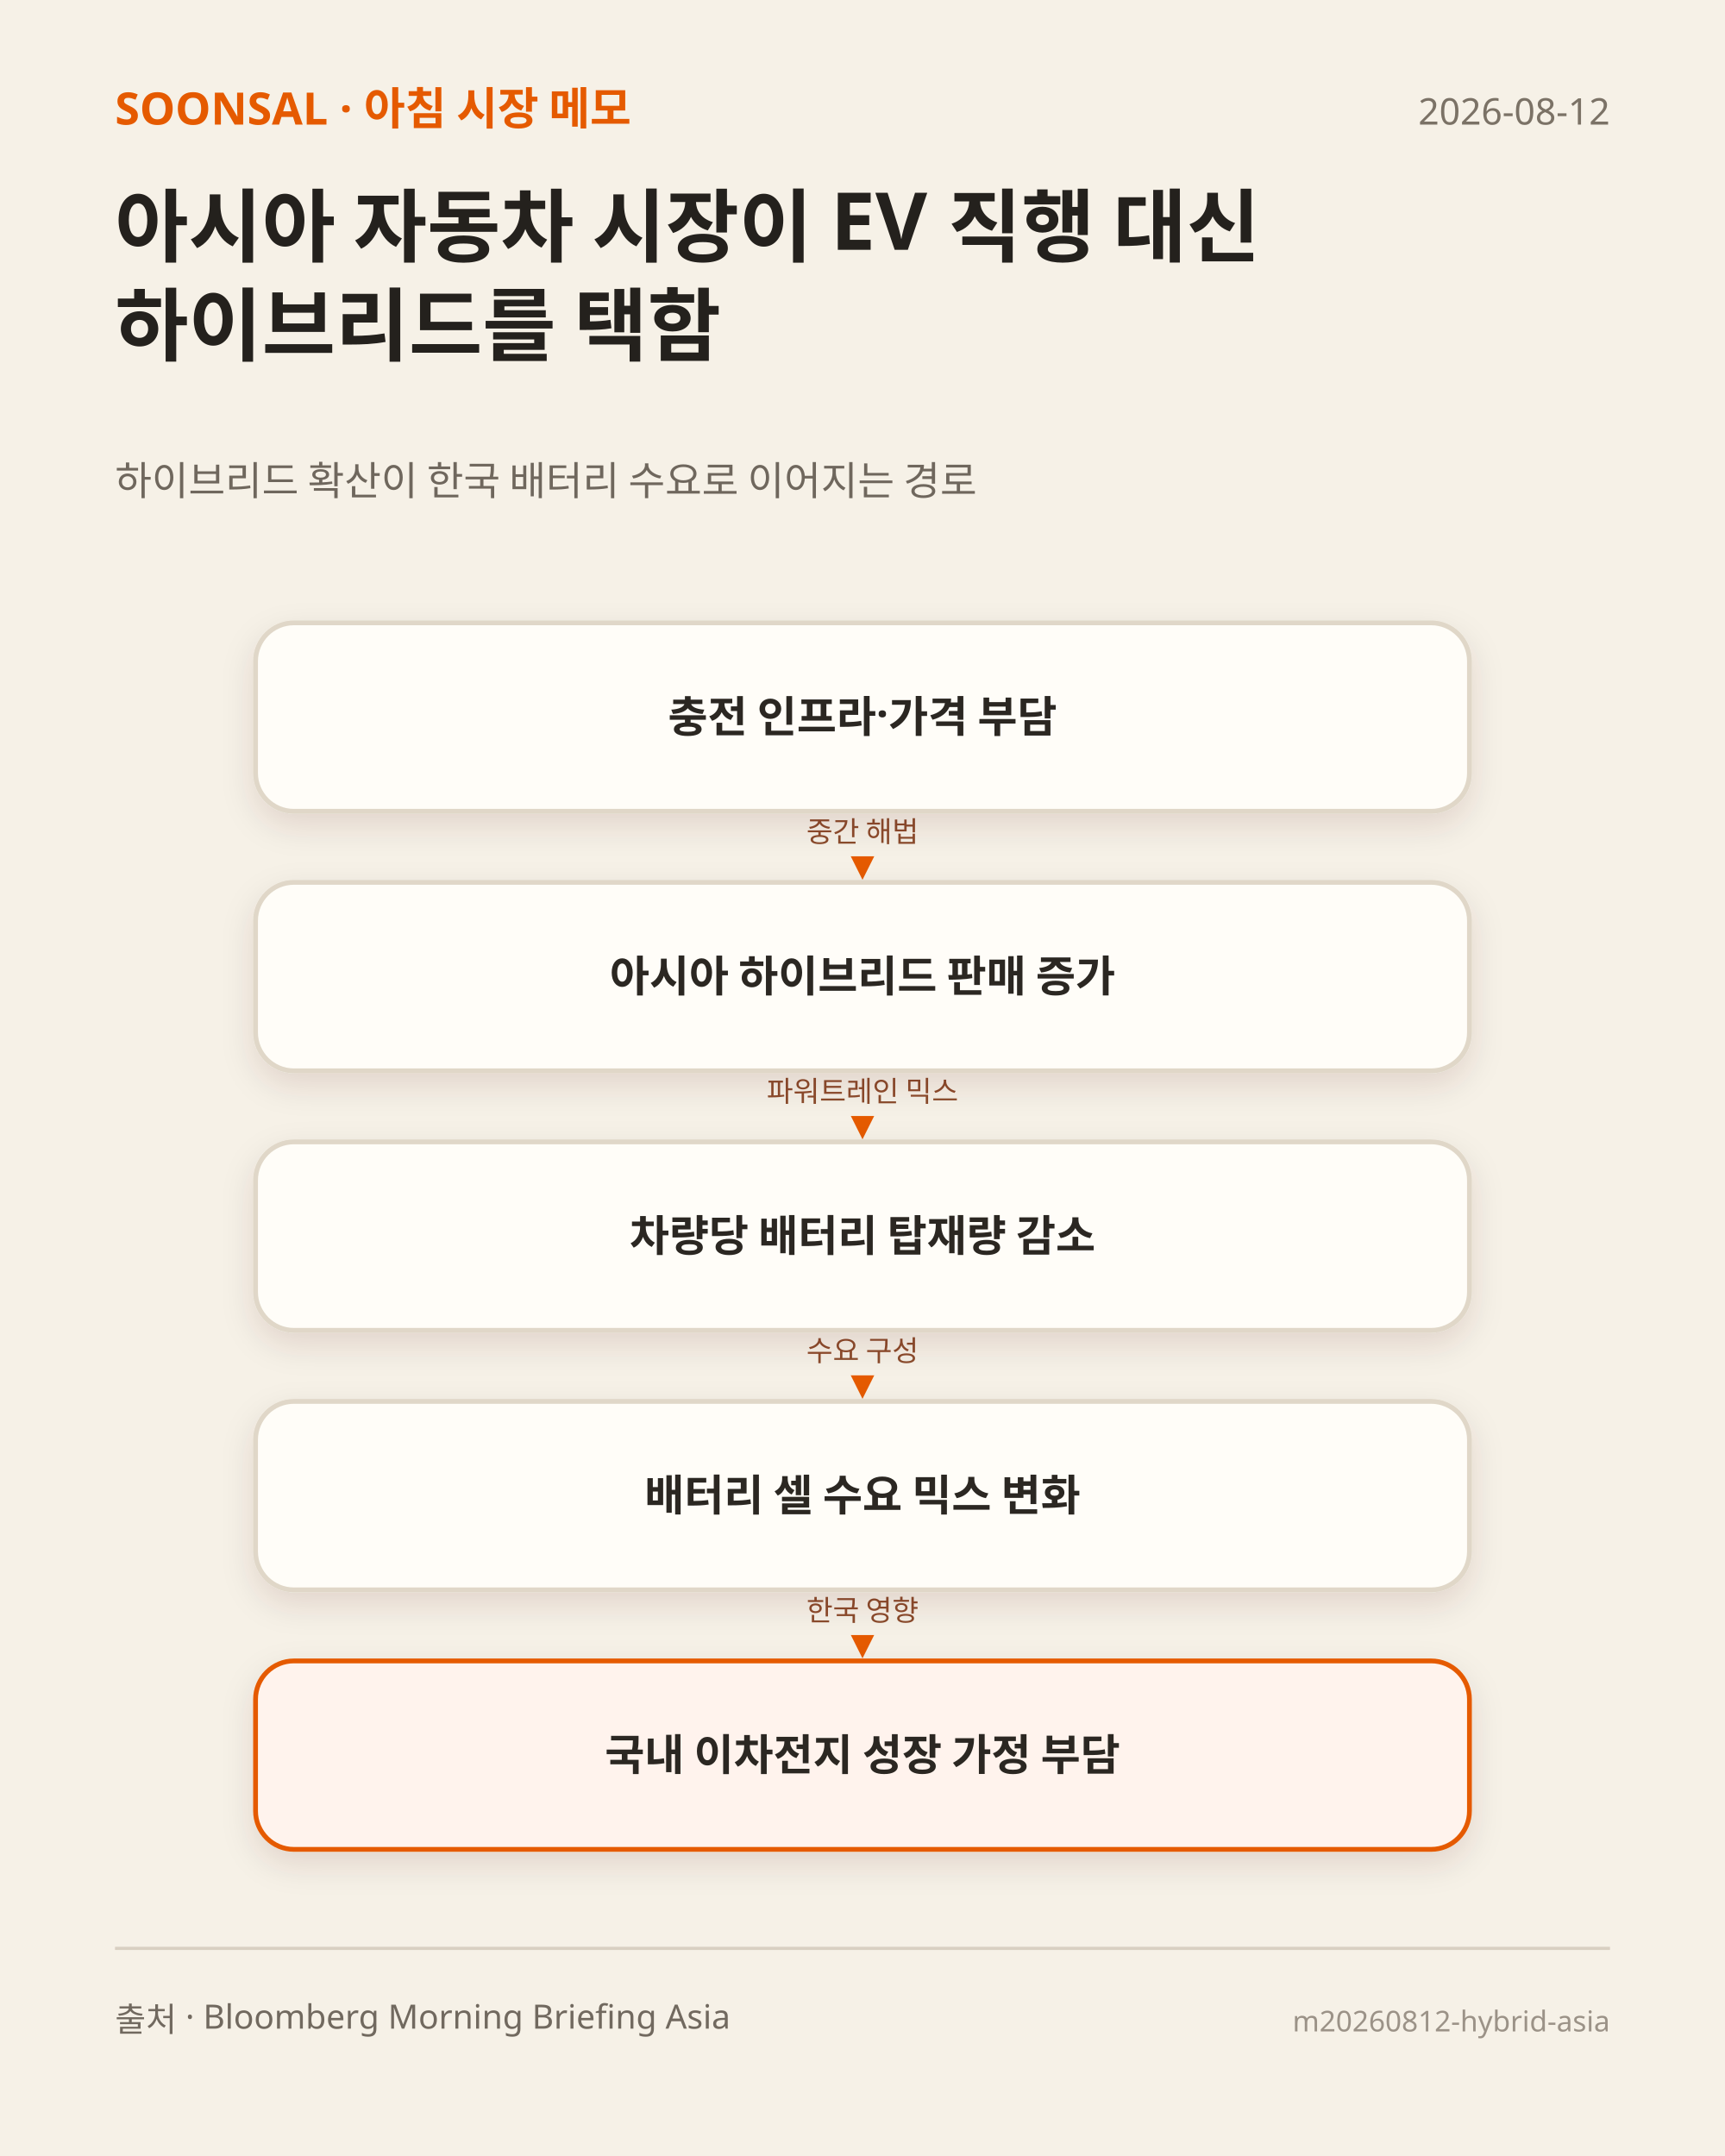
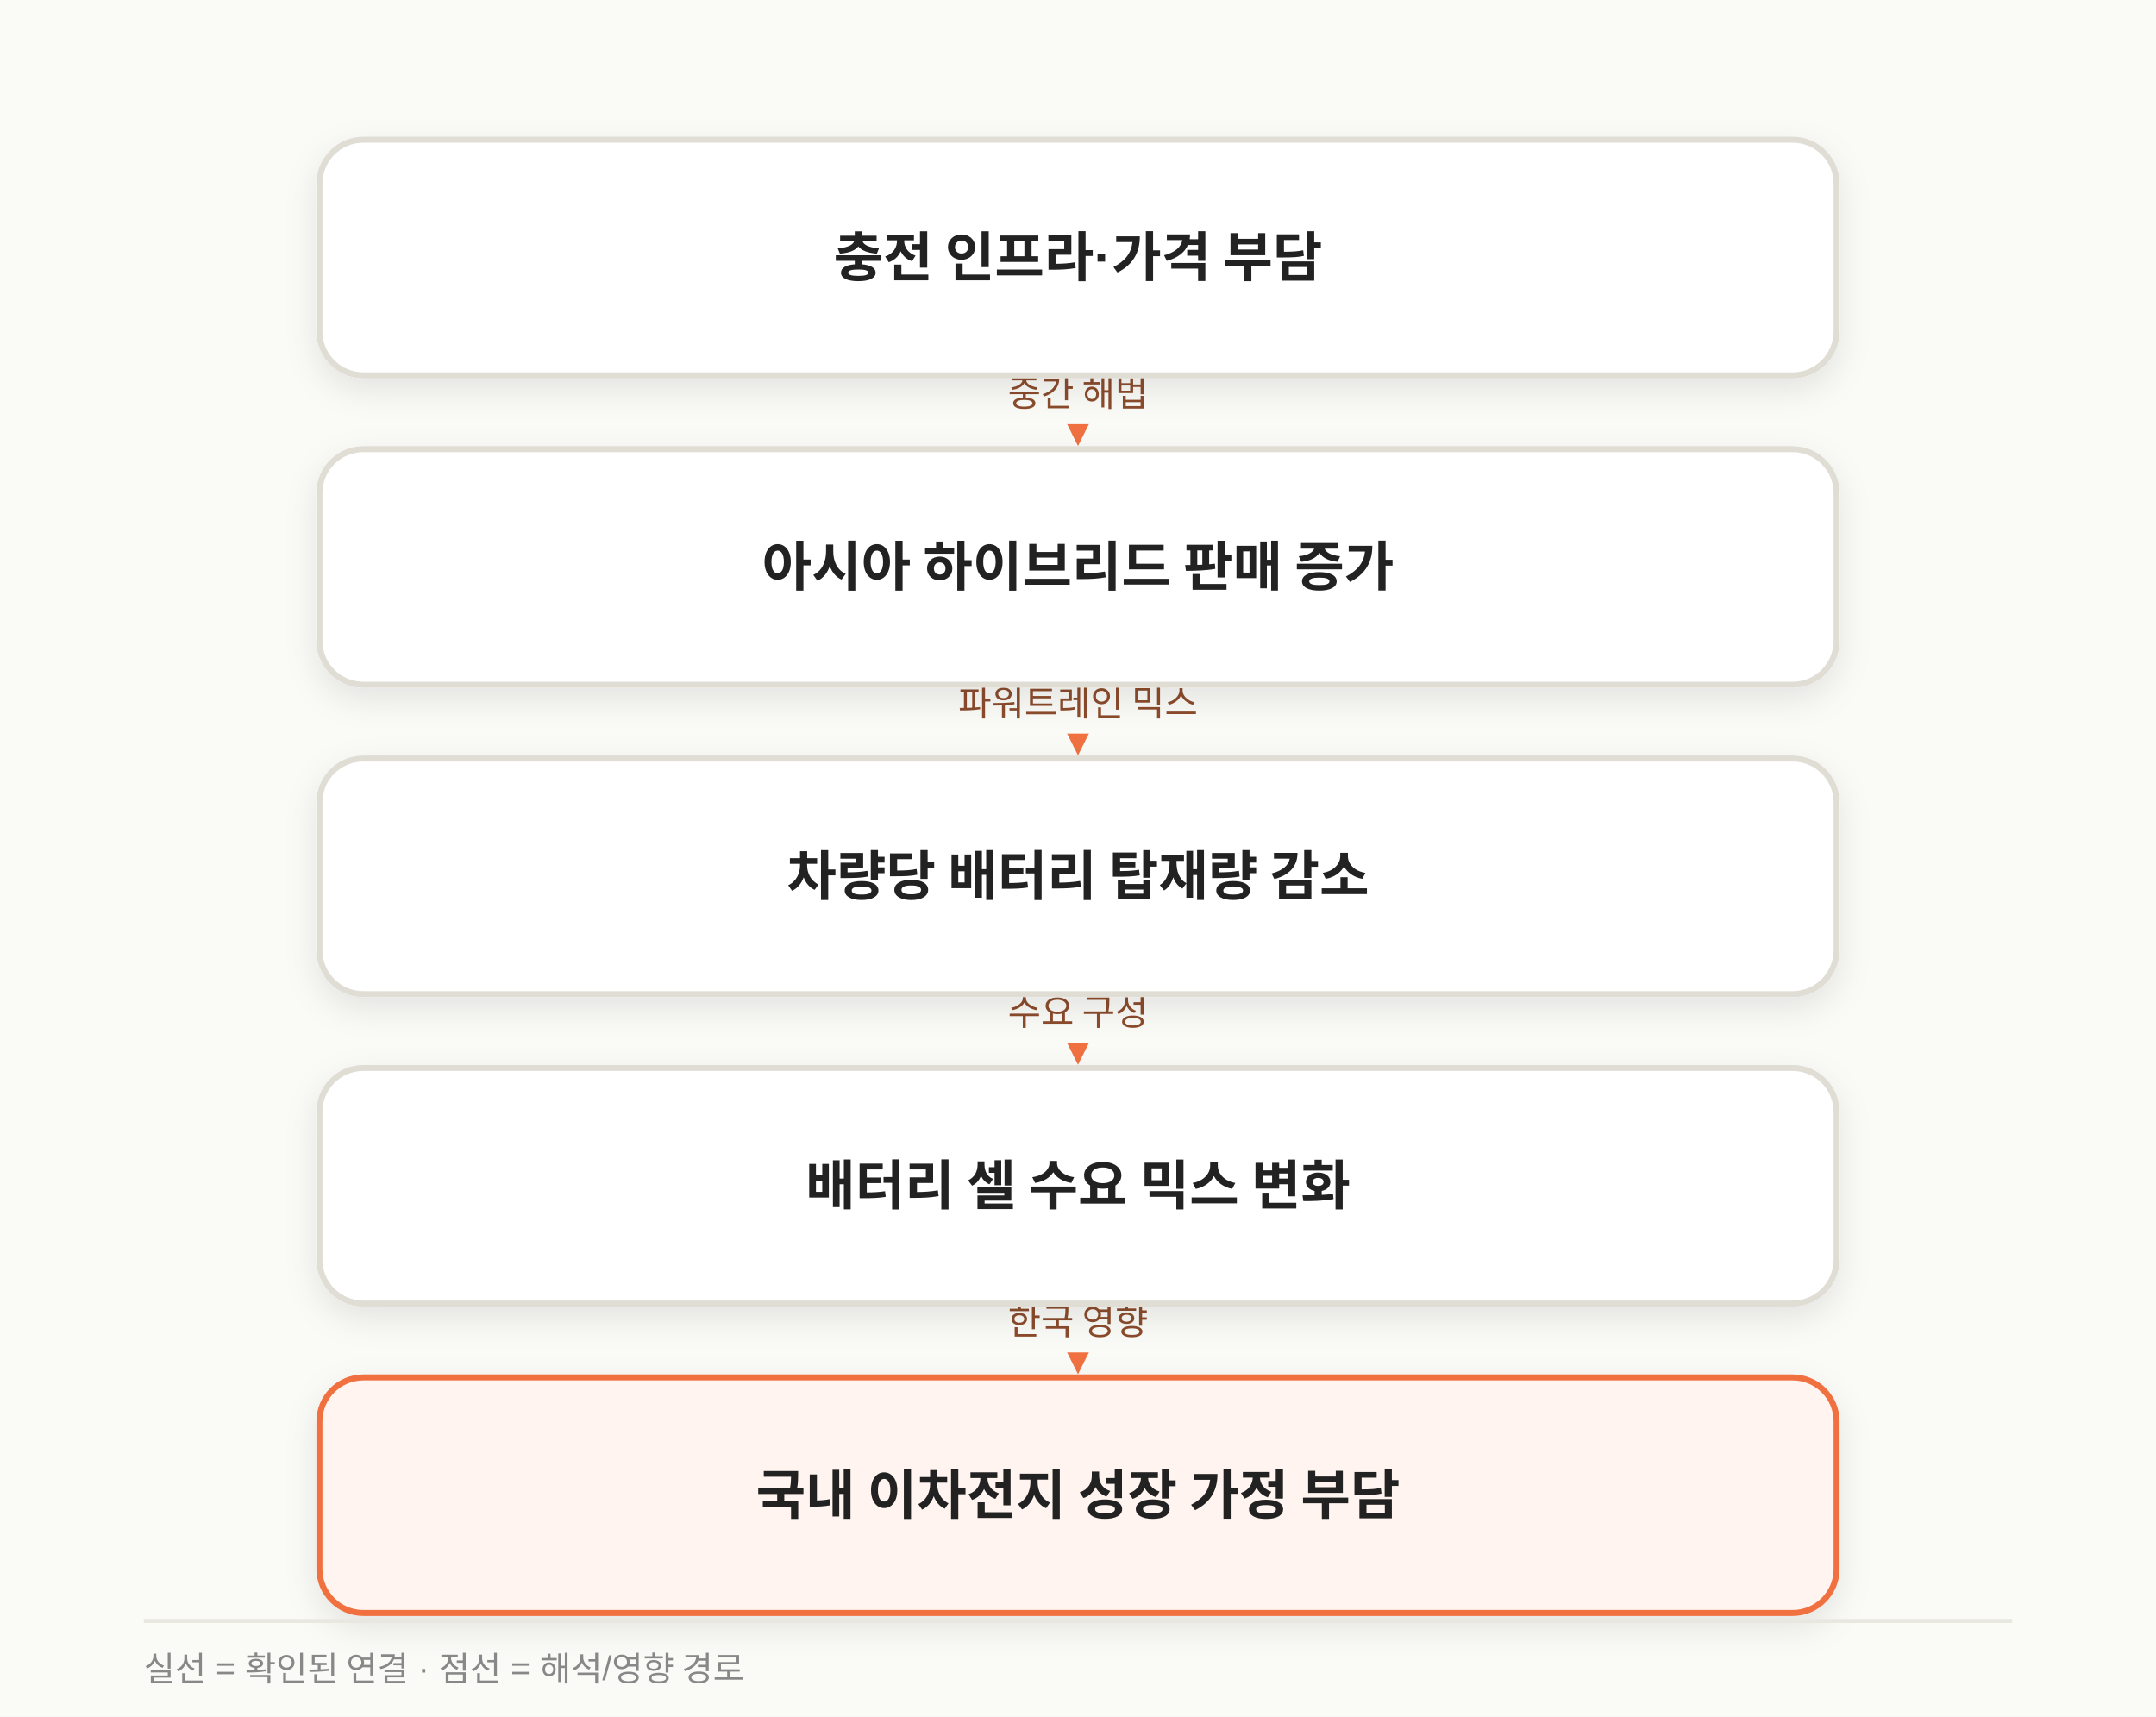
- <svg xmlns="http://www.w3.org/2000/svg" width="1080" height="1350" viewBox="0 0 1080 1350">
+ <svg xmlns="http://www.w3.org/2000/svg" width="1080" height="860" viewBox="0 0 1080 860">
  <defs>
    <filter id="shadow" x="-20%" y="-20%" width="140%" height="160%">
-       <feDropShadow dx="0" dy="8" stdDeviation="10" flood-color="#442718" flood-opacity=".12" />
+       <feDropShadow dx="0" dy="6" stdDeviation="8" flood-color="#111111" flood-opacity=".09" />
    </filter>
    <marker id="arrow" viewBox="0 0 10 10" refX="8" refY="5" markerWidth="8" markerHeight="8" orient="auto-start-reverse">
-       <path d="M 0 0 L 10 5 L 0 10 z" fill="#E55A00" />
+       <path d="M 0 0 L 10 5 L 0 10 z" fill="#F07040" />
    </marker>
  </defs>
-   <rect width="1080" height="1350" fill="#F6F1E7" />
-   <text x="72" y="78" font-family="Apple SD Gothic Neo,Malgun Gothic,sans-serif" font-size="28" font-weight="700" fill="#E55A00">SOONSAL · 아침 시장 메모</text>
-   <text x="1008" y="78" text-anchor="end" font-family="Apple SD Gothic Neo,Malgun Gothic,sans-serif" font-size="23" fill="#7B7266">2026-08-12</text>
-   <text x="72" y="160" font-family="Apple SD Gothic Neo,Malgun Gothic,sans-serif" font-size="50" font-weight="700" fill="#24211D">아시아 자동차 시장이 EV 직행 대신</text>
-   <text x="72" y="222" font-family="Apple SD Gothic Neo,Malgun Gothic,sans-serif" font-size="50" font-weight="700" fill="#24211D">하이브리드를 택함</text>
-   <text x="72" y="310" font-family="Apple SD Gothic Neo,Malgun Gothic,sans-serif" font-size="25" fill="#6F675D">하이브리드 확산이 한국 배터리 수요로 이어지는 경로</text>
-   <path d="M 540.0 508.0 C 540.0 530.2, 540.0 530.2, 540.0 544.5" fill="none" stroke="#E55A00" stroke-width="4" stroke-dasharray="12 10" marker-end="url(#arrow)" />
-   <rect x="468.0" y="500.2" width="144" height="36" rx="18" fill="#F6F1E7" />
-   <text x="540.0" y="527.2" text-anchor="middle" font-family="Apple SD Gothic Neo,Malgun Gothic,sans-serif" font-size="18" fill="#8B4B2C">중간 해법</text>
-   <path d="M 540.0 670.5 C 540.0 692.8, 540.0 692.8, 540.0 707.0" fill="none" stroke="#E55A00" stroke-width="4" stroke-dasharray="12 10" marker-end="url(#arrow)" />
-   <rect x="468.0" y="662.8" width="144" height="36" rx="18" fill="#F6F1E7" />
-   <text x="540.0" y="689.8" text-anchor="middle" font-family="Apple SD Gothic Neo,Malgun Gothic,sans-serif" font-size="18" fill="#8B4B2C">파워트레인 믹스</text>
-   <path d="M 540.0 833.0 C 540.0 855.2, 540.0 855.2, 540.0 869.5" fill="none" stroke="#E55A00" stroke-width="4" stroke-dasharray="12 10" marker-end="url(#arrow)" />
-   <rect x="468.0" y="825.2" width="144" height="36" rx="18" fill="#F6F1E7" />
-   <text x="540.0" y="852.2" text-anchor="middle" font-family="Apple SD Gothic Neo,Malgun Gothic,sans-serif" font-size="18" fill="#8B4B2C">수요 구성</text>
-   <path d="M 540.0 995.5 C 540.0 1017.8, 540.0 1017.8, 540.0 1032.0" fill="none" stroke="#E55A00" stroke-width="4" stroke-dasharray="12 10" marker-end="url(#arrow)" />
-   <rect x="468.0" y="987.8" width="144" height="36" rx="18" fill="#F6F1E7" />
-   <text x="540.0" y="1014.8" text-anchor="middle" font-family="Apple SD Gothic Neo,Malgun Gothic,sans-serif" font-size="18" fill="#8B4B2C">한국 영향</text>
-   <rect x="160.0" y="390.0" width="760.0" height="118" rx="24" fill="#FFFDF8" stroke="#E0D7C8" stroke-width="3" filter="url(#shadow)" />
-   <text x="540.0" y="449.0" text-anchor="middle" dominant-baseline="middle" font-family="Apple SD Gothic Neo,Malgun Gothic,sans-serif" font-size="27" font-weight="700" fill="#2B2722">충전 인프라·가격 부담</text>
-   <rect x="160.0" y="552.5" width="760.0" height="118" rx="24" fill="#FFFDF8" stroke="#E0D7C8" stroke-width="3" filter="url(#shadow)" />
-   <text x="540.0" y="611.5" text-anchor="middle" dominant-baseline="middle" font-family="Apple SD Gothic Neo,Malgun Gothic,sans-serif" font-size="27" font-weight="700" fill="#2B2722">아시아 하이브리드 판매 증가</text>
-   <rect x="160.0" y="715.0" width="760.0" height="118" rx="24" fill="#FFFDF8" stroke="#E0D7C8" stroke-width="3" filter="url(#shadow)" />
-   <text x="540.0" y="774.0" text-anchor="middle" dominant-baseline="middle" font-family="Apple SD Gothic Neo,Malgun Gothic,sans-serif" font-size="27" font-weight="700" fill="#2B2722">차량당 배터리 탑재량 감소</text>
-   <rect x="160.0" y="877.5" width="760.0" height="118" rx="24" fill="#FFFDF8" stroke="#E0D7C8" stroke-width="3" filter="url(#shadow)" />
-   <text x="540.0" y="936.5" text-anchor="middle" dominant-baseline="middle" font-family="Apple SD Gothic Neo,Malgun Gothic,sans-serif" font-size="27" font-weight="700" fill="#2B2722">배터리 셀 수요 믹스 변화</text>
-   <rect x="160.0" y="1040.0" width="760.0" height="118" rx="24" fill="#FFF3ED" stroke="#E55A00" stroke-width="3" filter="url(#shadow)" />
-   <text x="540.0" y="1099.0" text-anchor="middle" dominant-baseline="middle" font-family="Apple SD Gothic Neo,Malgun Gothic,sans-serif" font-size="27" font-weight="700" fill="#2B2722">국내 이차전지 성장 가정 부담</text>
-   <line x1="72" y1="1220" x2="1008" y2="1220" stroke="#D9D0C2" stroke-width="2" />
-   <text x="72" y="1272" font-family="Apple SD Gothic Neo,Malgun Gothic,sans-serif" font-size="21" fill="#71695F">출처 · Bloomberg Morning Briefing Asia</text>
-   <text x="1008" y="1272" text-anchor="end" font-family="Apple SD Gothic Neo,Malgun Gothic,sans-serif" font-size="18" fill="#9B9287">m20260812-hybrid-asia</text>
+   <rect width="1080" height="860" fill="#FAFAF7" />
+   <path d="M 540.0 188.0 C 540.0 206.5, 540.0 206.5, 540.0 217.0" fill="none" stroke="#F07040" stroke-width="4" stroke-dasharray="12 10" marker-end="url(#arrow)" />
+   <rect x="468.0" y="176.5" width="144" height="36" rx="18" fill="#FAFAF7" />
+   <text x="540.0" y="203.5" text-anchor="middle" font-family="Apple SD Gothic Neo,Malgun Gothic,Arial,sans-serif" font-size="18" fill="#8B4B2C">중간 해법</text>
+   <path d="M 540.0 343.0 C 540.0 361.5, 540.0 361.5, 540.0 372.0" fill="none" stroke="#F07040" stroke-width="4" stroke-dasharray="12 10" marker-end="url(#arrow)" />
+   <rect x="468.0" y="331.5" width="144" height="36" rx="18" fill="#FAFAF7" />
+   <text x="540.0" y="358.5" text-anchor="middle" font-family="Apple SD Gothic Neo,Malgun Gothic,Arial,sans-serif" font-size="18" fill="#8B4B2C">파워트레인 믹스</text>
+   <path d="M 540.0 498.0 C 540.0 516.5, 540.0 516.5, 540.0 527.0" fill="none" stroke="#F07040" stroke-width="4" stroke-dasharray="12 10" marker-end="url(#arrow)" />
+   <rect x="468.0" y="486.5" width="144" height="36" rx="18" fill="#FAFAF7" />
+   <text x="540.0" y="513.5" text-anchor="middle" font-family="Apple SD Gothic Neo,Malgun Gothic,Arial,sans-serif" font-size="18" fill="#8B4B2C">수요 구성</text>
+   <path d="M 540.0 653.0 C 540.0 671.5, 540.0 671.5, 540.0 682.0" fill="none" stroke="#F07040" stroke-width="4" stroke-dasharray="12 10" marker-end="url(#arrow)" />
+   <rect x="468.0" y="641.5" width="144" height="36" rx="18" fill="#FAFAF7" />
+   <text x="540.0" y="668.5" text-anchor="middle" font-family="Apple SD Gothic Neo,Malgun Gothic,Arial,sans-serif" font-size="18" fill="#8B4B2C">한국 영향</text>
+   <rect x="160.0" y="70.0" width="760.0" height="118" rx="22" fill="#FFFFFF" stroke="#E0DDD5" stroke-width="3" filter="url(#shadow)" />
+   <text x="540.0" y="129.0" text-anchor="middle" dominant-baseline="middle" font-family="Apple SD Gothic Neo,Malgun Gothic,Arial,sans-serif" font-size="27" font-weight="700" fill="#222222">충전 인프라·가격 부담</text>
+   <rect x="160.0" y="225.0" width="760.0" height="118" rx="22" fill="#FFFFFF" stroke="#E0DDD5" stroke-width="3" filter="url(#shadow)" />
+   <text x="540.0" y="284.0" text-anchor="middle" dominant-baseline="middle" font-family="Apple SD Gothic Neo,Malgun Gothic,Arial,sans-serif" font-size="27" font-weight="700" fill="#222222">아시아 하이브리드 판매 증가</text>
+   <rect x="160.0" y="380.0" width="760.0" height="118" rx="22" fill="#FFFFFF" stroke="#E0DDD5" stroke-width="3" filter="url(#shadow)" />
+   <text x="540.0" y="439.0" text-anchor="middle" dominant-baseline="middle" font-family="Apple SD Gothic Neo,Malgun Gothic,Arial,sans-serif" font-size="27" font-weight="700" fill="#222222">차량당 배터리 탑재량 감소</text>
+   <rect x="160.0" y="535.0" width="760.0" height="118" rx="22" fill="#FFFFFF" stroke="#E0DDD5" stroke-width="3" filter="url(#shadow)" />
+   <text x="540.0" y="594.0" text-anchor="middle" dominant-baseline="middle" font-family="Apple SD Gothic Neo,Malgun Gothic,Arial,sans-serif" font-size="27" font-weight="700" fill="#222222">배터리 셀 수요 믹스 변화</text>
+   <rect x="160.0" y="690.0" width="760.0" height="118" rx="22" fill="#FFF4EF" stroke="#F07040" stroke-width="3" filter="url(#shadow)" />
+   <text x="540.0" y="749.0" text-anchor="middle" dominant-baseline="middle" font-family="Apple SD Gothic Neo,Malgun Gothic,Arial,sans-serif" font-size="27" font-weight="700" fill="#222222">국내 이차전지 성장 가정 부담</text>
+   <line x1="72" y1="812" x2="1008" y2="812" stroke="#E8E8E0" stroke-width="2" />
+   <text x="72" y="842" font-family="Apple SD Gothic Neo,Malgun Gothic,Arial,sans-serif" font-size="17" fill="#888888">실선 = 확인된 연결 · 점선 = 해석/영향 경로</text>
</svg>
